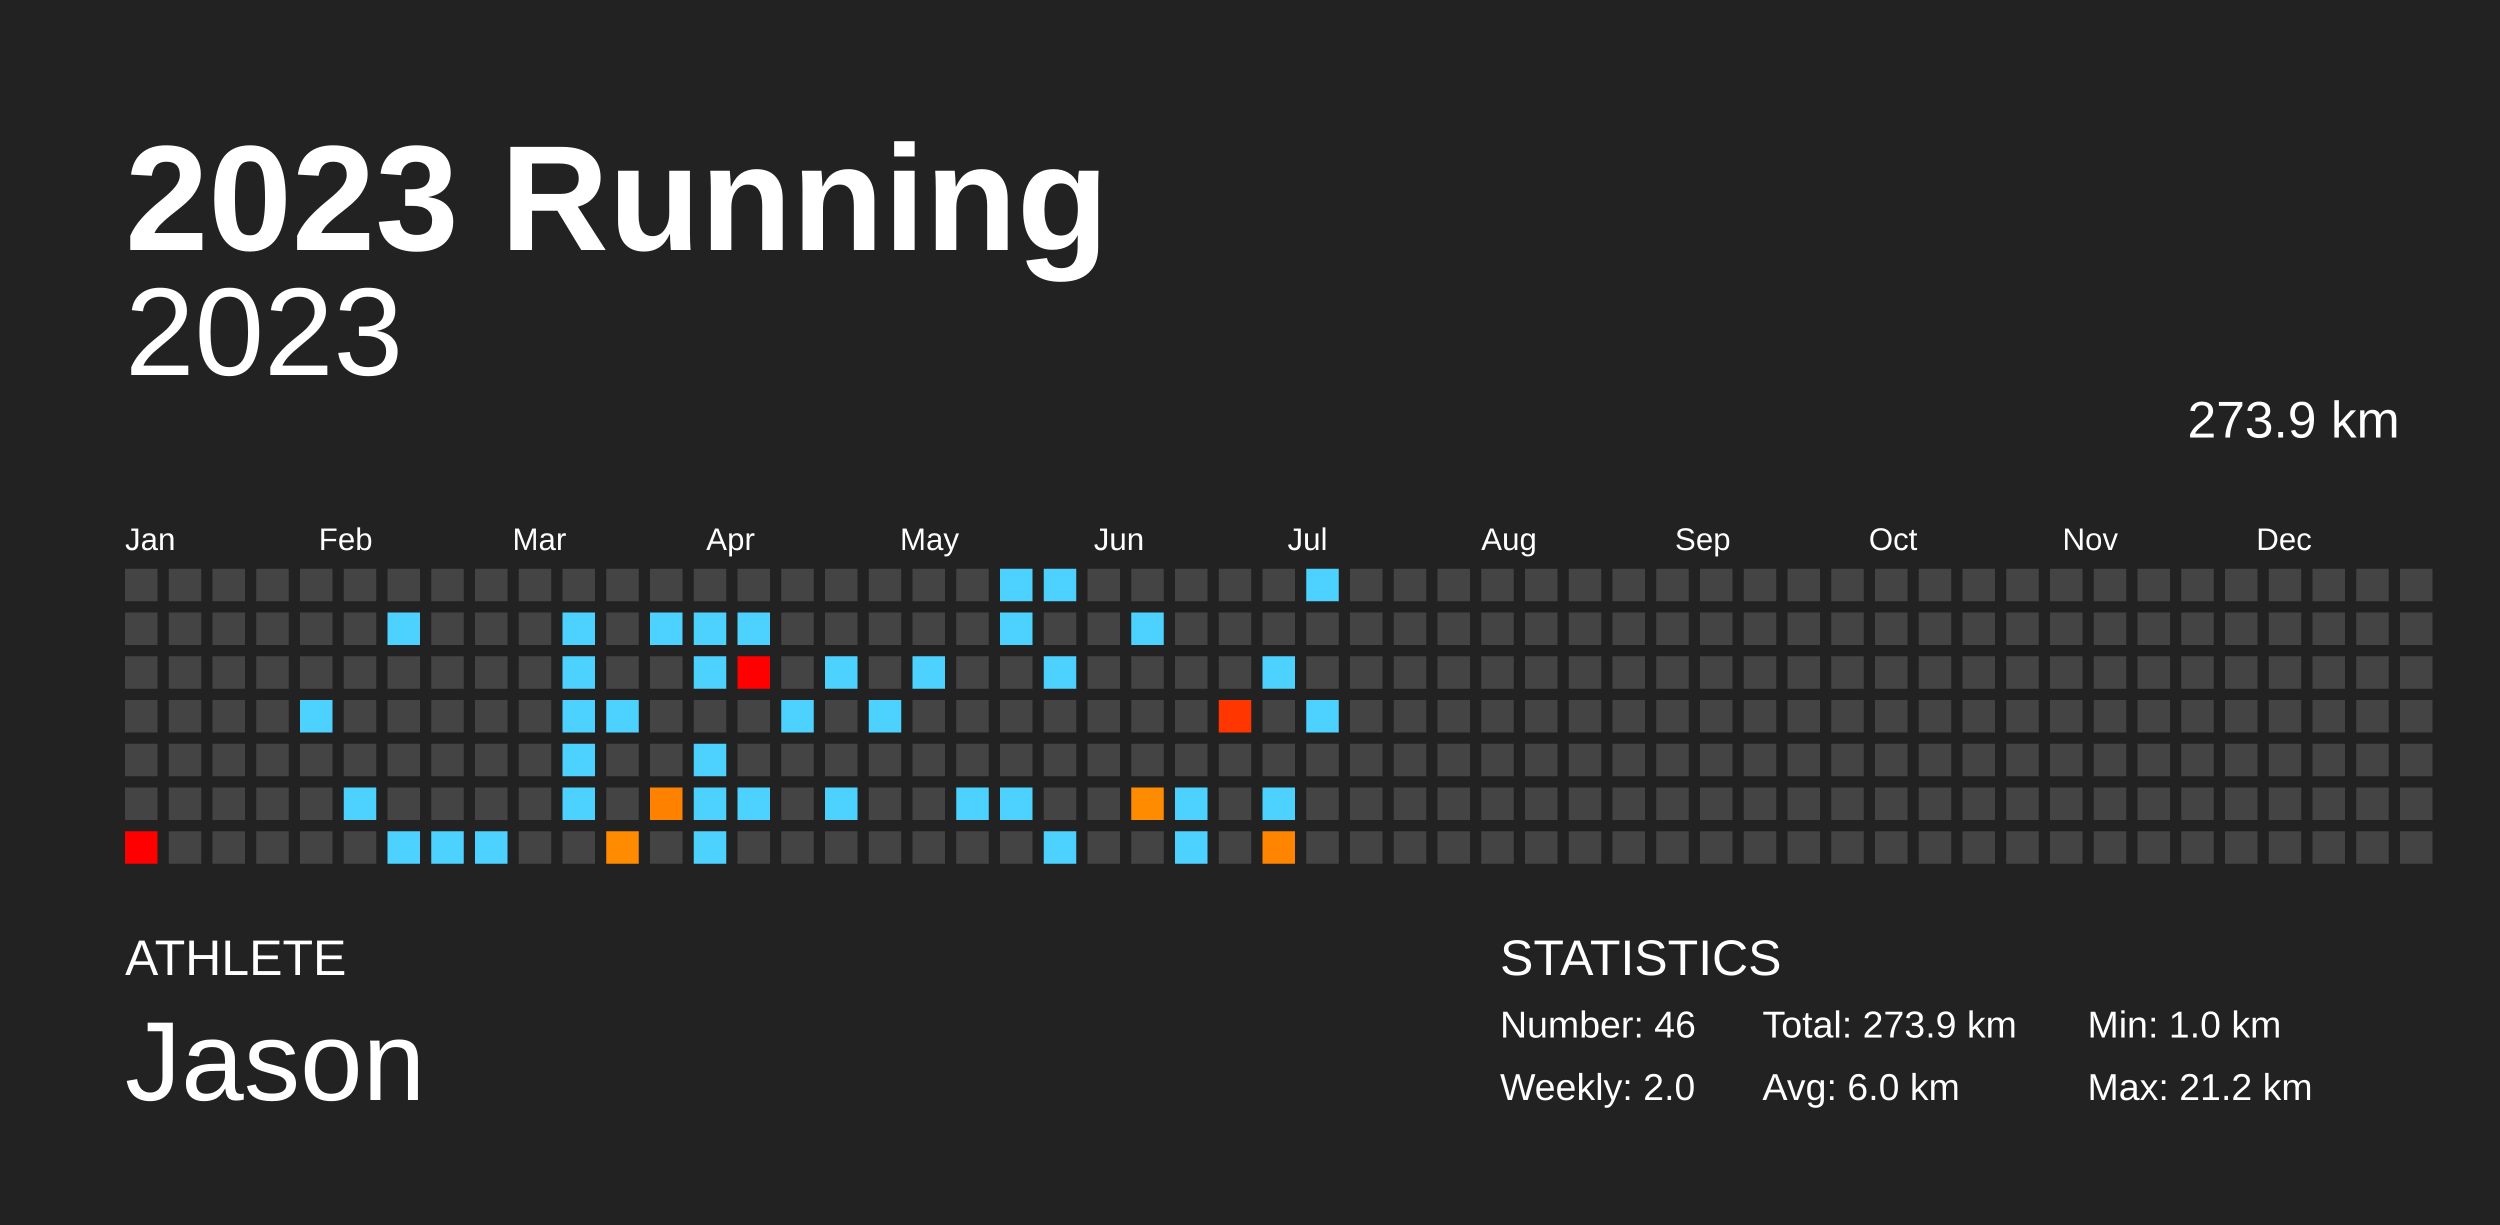
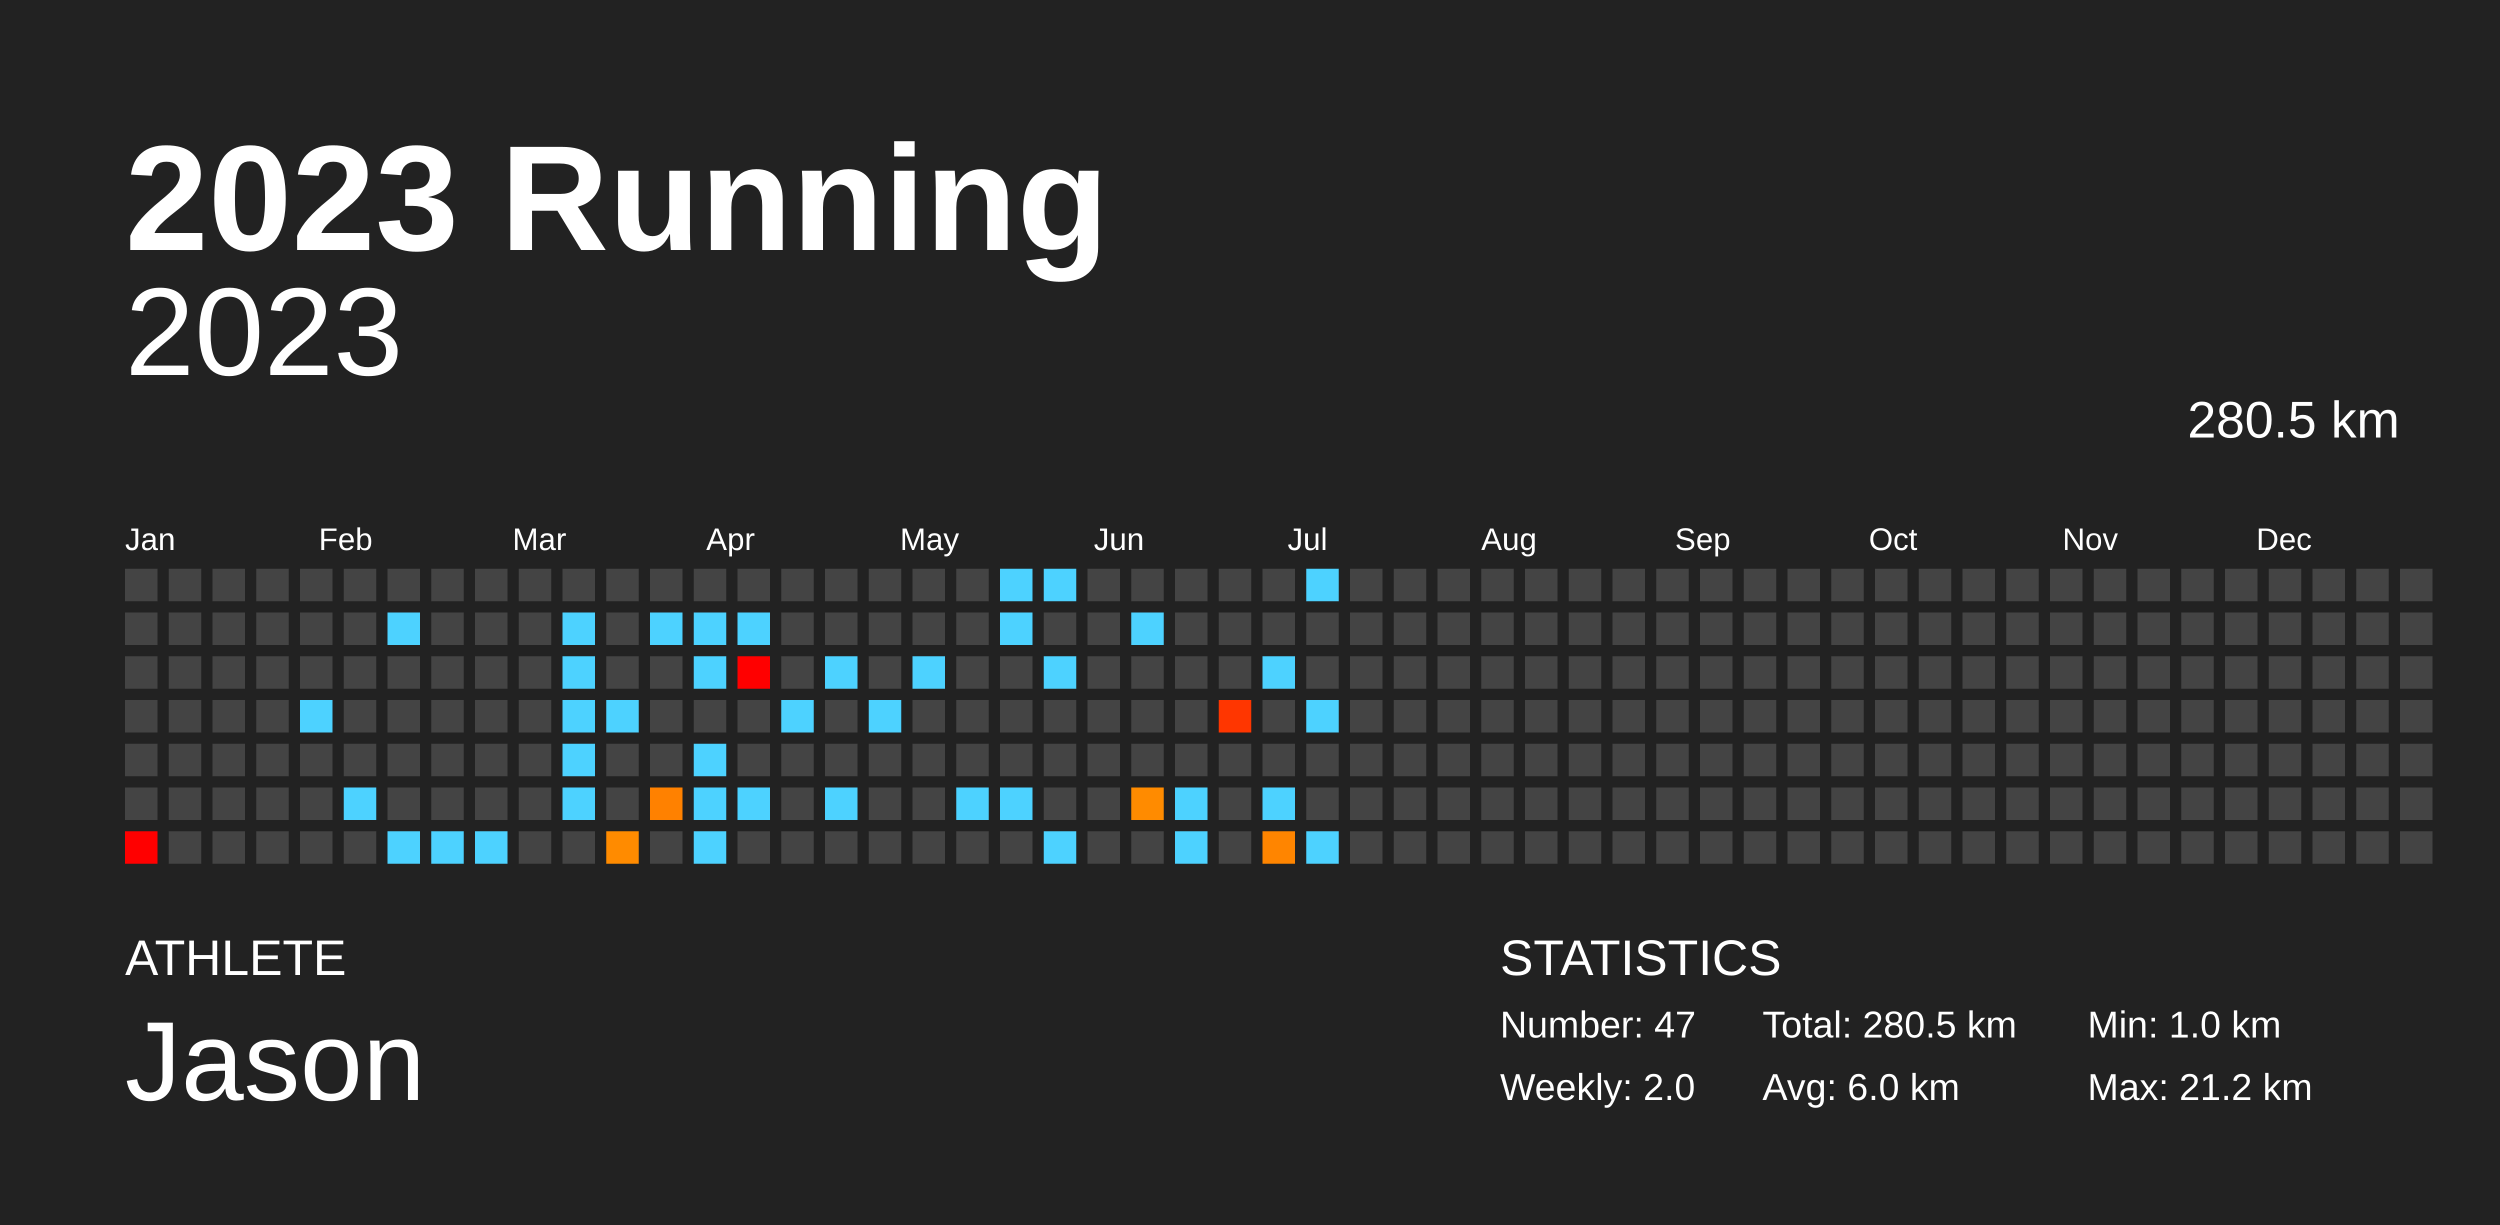
<svg xmlns="http://www.w3.org/2000/svg" baseProfile="full" height="98mm" version="1.1" viewBox="0,0,200,98" width="200mm">
  <defs />
  <rect fill="#222222" height="98" width="200" x="0" y="0" />
  <text fill="#FFFFFF" style="font-size:12px; font-family:Arial; font-weight:bold;" x="10" y="20">2023 Running</text>
  <text fill="#FFFFFF" style="font-size:4px; font-family:Arial" x="10" y="78">ATHLETE</text>
  <text fill="#FFFFFF" style="font-size:9px; font-family:Arial" x="10" y="88">Jason</text>
  <text fill="#FFFFFF" style="font-size:4px; font-family:Arial" x="120" y="78">STATISTICS</text>
-   <text fill="#FFFFFF" style="font-size:3px; font-family:Arial" x="120" y="83">Number: 46</text>
+   <text fill="#FFFFFF" style="font-size:3px; font-family:Arial" x="120" y="83">Number: 47</text>
  <text fill="#FFFFFF" style="font-size:3px; font-family:Arial" x="120" y="88">Weekly: 2.0</text>
-   <text fill="#FFFFFF" style="font-size:3px; font-family:Arial" x="141" y="83">Total: 273.9 km</text>
+   <text fill="#FFFFFF" style="font-size:3px; font-family:Arial" x="141" y="83">Total: 280.5 km</text>
  <text fill="#FFFFFF" style="font-size:3px; font-family:Arial" x="141" y="88">Avg: 6.0 km</text>
  <text fill="#FFFFFF" style="font-size:3px; font-family:Arial" x="167" y="83">Min: 1.0 km</text>
  <text fill="#FFFFFF" style="font-size:3px; font-family:Arial" x="167" y="88">Max: 21.2 km</text>
  <text alignment-baseline="hanging" fill="#FFFFFF" style="font-size:10.0px; font-family:Arial;" x="10" y="30">2023</text>
-   <text alignment-baseline="hanging" fill="#FFFFFF" style="font-size:4.125px; font-family:Arial;" x="175" y="35">273.9 km</text>
+   <text alignment-baseline="hanging" fill="#FFFFFF" style="font-size:4.125px; font-family:Arial;" x="175" y="35">280.5 km</text>
  <text fill="#FFFFFF" style="font-size:2.5px; font-family:Arial" x="10.0" y="44">Jan</text>
  <text fill="#FFFFFF" style="font-size:2.5px; font-family:Arial" x="25.5" y="44">Feb</text>
  <text fill="#FFFFFF" style="font-size:2.5px; font-family:Arial" x="41.0" y="44">Mar</text>
  <text fill="#FFFFFF" style="font-size:2.5px; font-family:Arial" x="56.5" y="44">Apr</text>
  <text fill="#FFFFFF" style="font-size:2.5px; font-family:Arial" x="72.0" y="44">May</text>
  <text fill="#FFFFFF" style="font-size:2.5px; font-family:Arial" x="87.5" y="44">Jun</text>
  <text fill="#FFFFFF" style="font-size:2.5px; font-family:Arial" x="103.0" y="44">Jul</text>
  <text fill="#FFFFFF" style="font-size:2.5px; font-family:Arial" x="118.5" y="44">Aug</text>
  <text fill="#FFFFFF" style="font-size:2.5px; font-family:Arial" x="134.0" y="44">Sep</text>
  <text fill="#FFFFFF" style="font-size:2.5px; font-family:Arial" x="149.5" y="44">Oct</text>
  <text fill="#FFFFFF" style="font-size:2.5px; font-family:Arial" x="165.0" y="44">Nov</text>
  <text fill="#FFFFFF" style="font-size:2.5px; font-family:Arial" x="180.5" y="44">Dec</text>
  <rect fill="#444444" height="2.6" width="2.6" x="10.0" y="45.5" />
  <rect fill="#444444" height="2.6" width="2.6" x="10.0" y="49.0" />
  <rect fill="#444444" height="2.6" width="2.6" x="10.0" y="52.5" />
  <rect fill="#444444" height="2.6" width="2.6" x="10.0" y="56.0" />
  <rect fill="#444444" height="2.6" width="2.6" x="10.0" y="59.5" />
  <rect fill="#444444" height="2.6" width="2.6" x="10.0" y="63.0" />
  <rect fill="red" height="2.6" width="2.6" x="10.0" y="66.5" />
  <rect fill="#444444" height="2.6" width="2.6" x="13.5" y="45.5" />
  <rect fill="#444444" height="2.6" width="2.6" x="13.5" y="49.0" />
  <rect fill="#444444" height="2.6" width="2.6" x="13.5" y="52.5" />
  <rect fill="#444444" height="2.6" width="2.6" x="13.5" y="56.0" />
  <rect fill="#444444" height="2.6" width="2.6" x="13.5" y="59.5" />
  <rect fill="#444444" height="2.6" width="2.6" x="13.5" y="63.0" />
  <rect fill="#444444" height="2.6" width="2.6" x="13.5" y="66.5" />
  <rect fill="#444444" height="2.6" width="2.6" x="17.0" y="45.5" />
  <rect fill="#444444" height="2.6" width="2.6" x="17.0" y="49.0" />
  <rect fill="#444444" height="2.6" width="2.6" x="17.0" y="52.5" />
  <rect fill="#444444" height="2.6" width="2.6" x="17.0" y="56.0" />
  <rect fill="#444444" height="2.6" width="2.6" x="17.0" y="59.5" />
  <rect fill="#444444" height="2.6" width="2.6" x="17.0" y="63.0" />
  <rect fill="#444444" height="2.6" width="2.6" x="17.0" y="66.5" />
  <rect fill="#444444" height="2.6" width="2.6" x="20.5" y="45.5" />
  <rect fill="#444444" height="2.6" width="2.6" x="20.5" y="49.0" />
  <rect fill="#444444" height="2.6" width="2.6" x="20.5" y="52.5" />
  <rect fill="#444444" height="2.6" width="2.6" x="20.5" y="56.0" />
  <rect fill="#444444" height="2.6" width="2.6" x="20.5" y="59.5" />
  <rect fill="#444444" height="2.6" width="2.6" x="20.5" y="63.0" />
  <rect fill="#444444" height="2.6" width="2.6" x="20.5" y="66.5" />
  <rect fill="#444444" height="2.6" width="2.6" x="24.0" y="45.5" />
  <rect fill="#444444" height="2.6" width="2.6" x="24.0" y="49.0" />
  <rect fill="#444444" height="2.6" width="2.6" x="24.0" y="52.5" />
  <rect fill="#4dd2ff" height="2.6" width="2.6" x="24.0" y="56.0" />
  <rect fill="#444444" height="2.6" width="2.6" x="24.0" y="59.5" />
  <rect fill="#444444" height="2.6" width="2.6" x="24.0" y="63.0" />
  <rect fill="#444444" height="2.6" width="2.6" x="24.0" y="66.5" />
  <rect fill="#444444" height="2.6" width="2.6" x="27.5" y="45.5" />
  <rect fill="#444444" height="2.6" width="2.6" x="27.5" y="49.0" />
  <rect fill="#444444" height="2.6" width="2.6" x="27.5" y="52.5" />
  <rect fill="#444444" height="2.6" width="2.6" x="27.5" y="56.0" />
  <rect fill="#444444" height="2.6" width="2.6" x="27.5" y="59.5" />
  <rect fill="#4dd2ff" height="2.6" width="2.6" x="27.5" y="63.0" />
  <rect fill="#444444" height="2.6" width="2.6" x="27.5" y="66.5" />
  <rect fill="#444444" height="2.6" width="2.6" x="31.0" y="45.5" />
  <rect fill="#4dd2ff" height="2.6" width="2.6" x="31.0" y="49.0" />
  <rect fill="#444444" height="2.6" width="2.6" x="31.0" y="52.5" />
  <rect fill="#444444" height="2.6" width="2.6" x="31.0" y="56.0" />
  <rect fill="#444444" height="2.6" width="2.6" x="31.0" y="59.5" />
  <rect fill="#444444" height="2.6" width="2.6" x="31.0" y="63.0" />
  <rect fill="#4dd2ff" height="2.6" width="2.6" x="31.0" y="66.5" />
  <rect fill="#444444" height="2.6" width="2.6" x="34.5" y="45.5" />
  <rect fill="#444444" height="2.6" width="2.6" x="34.5" y="49.0" />
  <rect fill="#444444" height="2.6" width="2.6" x="34.5" y="52.5" />
  <rect fill="#444444" height="2.6" width="2.6" x="34.5" y="56.0" />
  <rect fill="#444444" height="2.6" width="2.6" x="34.5" y="59.5" />
  <rect fill="#444444" height="2.6" width="2.6" x="34.5" y="63.0" />
  <rect fill="#4dd2ff" height="2.6" width="2.6" x="34.5" y="66.5" />
  <rect fill="#444444" height="2.6" width="2.6" x="38.0" y="45.5" />
  <rect fill="#444444" height="2.6" width="2.6" x="38.0" y="49.0" />
  <rect fill="#444444" height="2.6" width="2.6" x="38.0" y="52.5" />
  <rect fill="#444444" height="2.6" width="2.6" x="38.0" y="56.0" />
  <rect fill="#444444" height="2.6" width="2.6" x="38.0" y="59.5" />
  <rect fill="#444444" height="2.6" width="2.6" x="38.0" y="63.0" />
  <rect fill="#4dd2ff" height="2.6" width="2.6" x="38.0" y="66.5" />
  <rect fill="#444444" height="2.6" width="2.6" x="41.5" y="45.5" />
  <rect fill="#444444" height="2.6" width="2.6" x="41.5" y="49.0" />
  <rect fill="#444444" height="2.6" width="2.6" x="41.5" y="52.5" />
  <rect fill="#444444" height="2.6" width="2.6" x="41.5" y="56.0" />
  <rect fill="#444444" height="2.6" width="2.6" x="41.5" y="59.5" />
  <rect fill="#444444" height="2.6" width="2.6" x="41.5" y="63.0" />
  <rect fill="#444444" height="2.6" width="2.6" x="41.5" y="66.5" />
  <rect fill="#444444" height="2.6" width="2.6" x="45.0" y="45.5" />
  <rect fill="#4dd2ff" height="2.6" width="2.6" x="45.0" y="49.0" />
  <rect fill="#4dd2ff" height="2.6" width="2.6" x="45.0" y="52.5" />
  <rect fill="#4dd2ff" height="2.6" width="2.6" x="45.0" y="56.0" />
  <rect fill="#4dd2ff" height="2.6" width="2.6" x="45.0" y="59.5" />
  <rect fill="#4dd2ff" height="2.6" width="2.6" x="45.0" y="63.0" />
  <rect fill="#444444" height="2.6" width="2.6" x="45.0" y="66.5" />
  <rect fill="#444444" height="2.6" width="2.6" x="48.5" y="45.5" />
  <rect fill="#444444" height="2.6" width="2.6" x="48.5" y="49.0" />
  <rect fill="#444444" height="2.6" width="2.6" x="48.5" y="52.5" />
  <rect fill="#4dd2ff" height="2.6" width="2.6" x="48.5" y="56.0" />
  <rect fill="#444444" height="2.6" width="2.6" x="48.5" y="59.5" />
  <rect fill="#444444" height="2.6" width="2.6" x="48.5" y="63.0" />
  <rect fill="#ff8b00" height="2.6" width="2.6" x="48.5" y="66.5" />
  <rect fill="#444444" height="2.6" width="2.6" x="52.0" y="45.5" />
  <rect fill="#4dd2ff" height="2.6" width="2.6" x="52.0" y="49.0" />
  <rect fill="#444444" height="2.6" width="2.6" x="52.0" y="52.5" />
  <rect fill="#444444" height="2.6" width="2.6" x="52.0" y="56.0" />
  <rect fill="#444444" height="2.6" width="2.6" x="52.0" y="59.5" />
  <rect fill="#ff8100" height="2.6" width="2.6" x="52.0" y="63.0" />
  <rect fill="#444444" height="2.6" width="2.6" x="52.0" y="66.5" />
  <rect fill="#444444" height="2.6" width="2.6" x="55.5" y="45.5" />
  <rect fill="#4dd2ff" height="2.6" width="2.6" x="55.5" y="49.0" />
  <rect fill="#4dd2ff" height="2.6" width="2.6" x="55.5" y="52.5" />
  <rect fill="#444444" height="2.6" width="2.6" x="55.5" y="56.0" />
  <rect fill="#4dd2ff" height="2.6" width="2.6" x="55.5" y="59.5" />
  <rect fill="#4dd2ff" height="2.6" width="2.6" x="55.5" y="63.0" />
  <rect fill="#4dd2ff" height="2.6" width="2.6" x="55.5" y="66.5" />
  <rect fill="#444444" height="2.6" width="2.6" x="59.0" y="45.5" />
  <rect fill="#4dd2ff" height="2.6" width="2.6" x="59.0" y="49.0" />
  <rect fill="red" height="2.6" width="2.6" x="59.0" y="52.5" />
  <rect fill="#444444" height="2.6" width="2.6" x="59.0" y="56.0" />
  <rect fill="#444444" height="2.6" width="2.6" x="59.0" y="59.5" />
  <rect fill="#4dd2ff" height="2.6" width="2.6" x="59.0" y="63.0" />
  <rect fill="#444444" height="2.6" width="2.6" x="59.0" y="66.5" />
  <rect fill="#444444" height="2.6" width="2.6" x="62.5" y="45.5" />
  <rect fill="#444444" height="2.6" width="2.6" x="62.5" y="49.0" />
  <rect fill="#444444" height="2.6" width="2.6" x="62.5" y="52.5" />
  <rect fill="#4dd2ff" height="2.6" width="2.6" x="62.5" y="56.0" />
  <rect fill="#444444" height="2.6" width="2.6" x="62.5" y="59.5" />
  <rect fill="#444444" height="2.6" width="2.6" x="62.5" y="63.0" />
  <rect fill="#444444" height="2.6" width="2.6" x="62.5" y="66.5" />
  <rect fill="#444444" height="2.6" width="2.6" x="66.0" y="45.5" />
  <rect fill="#444444" height="2.6" width="2.6" x="66.0" y="49.0" />
  <rect fill="#4dd2ff" height="2.6" width="2.6" x="66.0" y="52.5" />
  <rect fill="#444444" height="2.6" width="2.6" x="66.0" y="56.0" />
  <rect fill="#444444" height="2.6" width="2.6" x="66.0" y="59.5" />
  <rect fill="#4dd2ff" height="2.6" width="2.6" x="66.0" y="63.0" />
  <rect fill="#444444" height="2.6" width="2.6" x="66.0" y="66.5" />
  <rect fill="#444444" height="2.6" width="2.6" x="69.5" y="45.5" />
  <rect fill="#444444" height="2.6" width="2.6" x="69.5" y="49.0" />
  <rect fill="#444444" height="2.6" width="2.6" x="69.5" y="52.5" />
  <rect fill="#4dd2ff" height="2.6" width="2.6" x="69.5" y="56.0" />
  <rect fill="#444444" height="2.6" width="2.6" x="69.5" y="59.5" />
  <rect fill="#444444" height="2.6" width="2.6" x="69.5" y="63.0" />
  <rect fill="#444444" height="2.6" width="2.6" x="69.5" y="66.5" />
  <rect fill="#444444" height="2.6" width="2.6" x="73.0" y="45.5" />
  <rect fill="#444444" height="2.6" width="2.6" x="73.0" y="49.0" />
  <rect fill="#4dd2ff" height="2.6" width="2.6" x="73.0" y="52.5" />
  <rect fill="#444444" height="2.6" width="2.6" x="73.0" y="56.0" />
  <rect fill="#444444" height="2.6" width="2.6" x="73.0" y="59.5" />
  <rect fill="#444444" height="2.6" width="2.6" x="73.0" y="63.0" />
  <rect fill="#444444" height="2.6" width="2.6" x="73.0" y="66.5" />
  <rect fill="#444444" height="2.6" width="2.6" x="76.5" y="45.5" />
  <rect fill="#444444" height="2.6" width="2.6" x="76.5" y="49.0" />
  <rect fill="#444444" height="2.6" width="2.6" x="76.5" y="52.5" />
  <rect fill="#444444" height="2.6" width="2.6" x="76.5" y="56.0" />
  <rect fill="#444444" height="2.6" width="2.6" x="76.5" y="59.5" />
  <rect fill="#4dd2ff" height="2.6" width="2.6" x="76.5" y="63.0" />
  <rect fill="#444444" height="2.6" width="2.6" x="76.5" y="66.5" />
  <rect fill="#4dd2ff" height="2.6" width="2.6" x="80.0" y="45.5" />
  <rect fill="#4dd2ff" height="2.6" width="2.6" x="80.0" y="49.0" />
  <rect fill="#444444" height="2.6" width="2.6" x="80.0" y="52.5" />
  <rect fill="#444444" height="2.6" width="2.6" x="80.0" y="56.0" />
  <rect fill="#444444" height="2.6" width="2.6" x="80.0" y="59.5" />
  <rect fill="#4dd2ff" height="2.6" width="2.6" x="80.0" y="63.0" />
  <rect fill="#444444" height="2.6" width="2.6" x="80.0" y="66.5" />
  <rect fill="#4dd2ff" height="2.6" width="2.6" x="83.5" y="45.5" />
  <rect fill="#444444" height="2.6" width="2.6" x="83.5" y="49.0" />
  <rect fill="#4dd2ff" height="2.6" width="2.6" x="83.5" y="52.5" />
  <rect fill="#444444" height="2.6" width="2.6" x="83.5" y="56.0" />
  <rect fill="#444444" height="2.6" width="2.6" x="83.5" y="59.5" />
  <rect fill="#444444" height="2.6" width="2.6" x="83.5" y="63.0" />
  <rect fill="#4dd2ff" height="2.6" width="2.6" x="83.5" y="66.5" />
  <rect fill="#444444" height="2.6" width="2.6" x="87.0" y="45.5" />
  <rect fill="#444444" height="2.6" width="2.6" x="87.0" y="49.0" />
  <rect fill="#444444" height="2.6" width="2.6" x="87.0" y="52.5" />
  <rect fill="#444444" height="2.6" width="2.6" x="87.0" y="56.0" />
  <rect fill="#444444" height="2.6" width="2.6" x="87.0" y="59.5" />
  <rect fill="#444444" height="2.6" width="2.6" x="87.0" y="63.0" />
  <rect fill="#444444" height="2.6" width="2.6" x="87.0" y="66.5" />
  <rect fill="#444444" height="2.6" width="2.6" x="90.5" y="45.5" />
  <rect fill="#4dd2ff" height="2.6" width="2.6" x="90.5" y="49.0" />
  <rect fill="#444444" height="2.6" width="2.6" x="90.5" y="52.5" />
  <rect fill="#444444" height="2.6" width="2.6" x="90.5" y="56.0" />
  <rect fill="#444444" height="2.6" width="2.6" x="90.5" y="59.5" />
  <rect fill="#ff8b00" height="2.6" width="2.6" x="90.5" y="63.0" />
  <rect fill="#444444" height="2.6" width="2.6" x="90.5" y="66.5" />
  <rect fill="#444444" height="2.6" width="2.6" x="94.0" y="45.5" />
  <rect fill="#444444" height="2.6" width="2.6" x="94.0" y="49.0" />
  <rect fill="#444444" height="2.6" width="2.6" x="94.0" y="52.5" />
  <rect fill="#444444" height="2.6" width="2.6" x="94.0" y="56.0" />
  <rect fill="#444444" height="2.6" width="2.6" x="94.0" y="59.5" />
  <rect fill="#4dd2ff" height="2.6" width="2.6" x="94.0" y="63.0" />
  <rect fill="#4dd2ff" height="2.6" width="2.6" x="94.0" y="66.5" />
  <rect fill="#444444" height="2.6" width="2.6" x="97.5" y="45.5" />
  <rect fill="#444444" height="2.6" width="2.6" x="97.5" y="49.0" />
  <rect fill="#444444" height="2.6" width="2.6" x="97.5" y="52.5" />
  <rect fill="#ff3600" height="2.6" width="2.6" x="97.5" y="56.0" />
  <rect fill="#444444" height="2.6" width="2.6" x="97.5" y="59.5" />
  <rect fill="#444444" height="2.6" width="2.6" x="97.5" y="63.0" />
  <rect fill="#444444" height="2.6" width="2.6" x="97.5" y="66.5" />
  <rect fill="#444444" height="2.6" width="2.6" x="101.0" y="45.5" />
  <rect fill="#444444" height="2.6" width="2.6" x="101.0" y="49.0" />
  <rect fill="#4dd2ff" height="2.6" width="2.6" x="101.0" y="52.5" />
  <rect fill="#444444" height="2.6" width="2.6" x="101.0" y="56.0" />
  <rect fill="#444444" height="2.6" width="2.6" x="101.0" y="59.5" />
  <rect fill="#4dd2ff" height="2.6" width="2.6" x="101.0" y="63.0" />
  <rect fill="#ff8500" height="2.6" width="2.6" x="101.0" y="66.5" />
  <rect fill="#4dd2ff" height="2.6" width="2.6" x="104.5" y="45.5" />
  <rect fill="#444444" height="2.6" width="2.6" x="104.5" y="49.0" />
  <rect fill="#444444" height="2.6" width="2.6" x="104.5" y="52.5" />
  <rect fill="#4dd2ff" height="2.6" width="2.6" x="104.5" y="56.0" />
  <rect fill="#444444" height="2.6" width="2.6" x="104.5" y="59.5" />
  <rect fill="#444444" height="2.6" width="2.6" x="104.5" y="63.0" />
-   <rect fill="#444444" height="2.6" width="2.6" x="104.5" y="66.5" />
+   <rect fill="#4dd2ff" height="2.6" width="2.6" x="104.5" y="66.5" />
  <rect fill="#444444" height="2.6" width="2.6" x="108.0" y="45.5" />
  <rect fill="#444444" height="2.6" width="2.6" x="108.0" y="49.0" />
  <rect fill="#444444" height="2.6" width="2.6" x="108.0" y="52.5" />
  <rect fill="#444444" height="2.6" width="2.6" x="108.0" y="56.0" />
  <rect fill="#444444" height="2.6" width="2.6" x="108.0" y="59.5" />
  <rect fill="#444444" height="2.6" width="2.6" x="108.0" y="63.0" />
  <rect fill="#444444" height="2.6" width="2.6" x="108.0" y="66.5" />
  <rect fill="#444444" height="2.6" width="2.6" x="111.5" y="45.5" />
  <rect fill="#444444" height="2.6" width="2.6" x="111.5" y="49.0" />
  <rect fill="#444444" height="2.6" width="2.6" x="111.5" y="52.5" />
  <rect fill="#444444" height="2.6" width="2.6" x="111.5" y="56.0" />
  <rect fill="#444444" height="2.6" width="2.6" x="111.5" y="59.5" />
  <rect fill="#444444" height="2.6" width="2.6" x="111.5" y="63.0" />
  <rect fill="#444444" height="2.6" width="2.6" x="111.5" y="66.5" />
  <rect fill="#444444" height="2.6" width="2.6" x="115.0" y="45.5" />
  <rect fill="#444444" height="2.6" width="2.6" x="115.0" y="49.0" />
  <rect fill="#444444" height="2.6" width="2.6" x="115.0" y="52.5" />
  <rect fill="#444444" height="2.6" width="2.6" x="115.0" y="56.0" />
  <rect fill="#444444" height="2.6" width="2.6" x="115.0" y="59.5" />
  <rect fill="#444444" height="2.6" width="2.6" x="115.0" y="63.0" />
  <rect fill="#444444" height="2.6" width="2.6" x="115.0" y="66.5" />
  <rect fill="#444444" height="2.6" width="2.6" x="118.5" y="45.5" />
  <rect fill="#444444" height="2.6" width="2.6" x="118.5" y="49.0" />
  <rect fill="#444444" height="2.6" width="2.6" x="118.5" y="52.5" />
  <rect fill="#444444" height="2.6" width="2.6" x="118.5" y="56.0" />
  <rect fill="#444444" height="2.6" width="2.6" x="118.5" y="59.5" />
  <rect fill="#444444" height="2.6" width="2.6" x="118.5" y="63.0" />
  <rect fill="#444444" height="2.6" width="2.6" x="118.5" y="66.5" />
  <rect fill="#444444" height="2.6" width="2.6" x="122.0" y="45.5" />
  <rect fill="#444444" height="2.6" width="2.6" x="122.0" y="49.0" />
  <rect fill="#444444" height="2.6" width="2.6" x="122.0" y="52.5" />
  <rect fill="#444444" height="2.6" width="2.6" x="122.0" y="56.0" />
  <rect fill="#444444" height="2.6" width="2.6" x="122.0" y="59.5" />
  <rect fill="#444444" height="2.6" width="2.6" x="122.0" y="63.0" />
  <rect fill="#444444" height="2.6" width="2.6" x="122.0" y="66.5" />
  <rect fill="#444444" height="2.6" width="2.6" x="125.5" y="45.5" />
  <rect fill="#444444" height="2.6" width="2.6" x="125.5" y="49.0" />
  <rect fill="#444444" height="2.6" width="2.6" x="125.5" y="52.5" />
  <rect fill="#444444" height="2.6" width="2.6" x="125.5" y="56.0" />
  <rect fill="#444444" height="2.6" width="2.6" x="125.5" y="59.5" />
  <rect fill="#444444" height="2.6" width="2.6" x="125.5" y="63.0" />
  <rect fill="#444444" height="2.6" width="2.6" x="125.5" y="66.5" />
  <rect fill="#444444" height="2.6" width="2.6" x="129.0" y="45.5" />
  <rect fill="#444444" height="2.6" width="2.6" x="129.0" y="49.0" />
  <rect fill="#444444" height="2.6" width="2.6" x="129.0" y="52.5" />
  <rect fill="#444444" height="2.6" width="2.6" x="129.0" y="56.0" />
  <rect fill="#444444" height="2.6" width="2.6" x="129.0" y="59.5" />
  <rect fill="#444444" height="2.6" width="2.6" x="129.0" y="63.0" />
  <rect fill="#444444" height="2.6" width="2.6" x="129.0" y="66.5" />
  <rect fill="#444444" height="2.6" width="2.6" x="132.5" y="45.5" />
  <rect fill="#444444" height="2.6" width="2.6" x="132.5" y="49.0" />
  <rect fill="#444444" height="2.6" width="2.6" x="132.5" y="52.5" />
  <rect fill="#444444" height="2.6" width="2.6" x="132.5" y="56.0" />
  <rect fill="#444444" height="2.6" width="2.6" x="132.5" y="59.5" />
  <rect fill="#444444" height="2.6" width="2.6" x="132.5" y="63.0" />
  <rect fill="#444444" height="2.6" width="2.6" x="132.5" y="66.5" />
  <rect fill="#444444" height="2.6" width="2.6" x="136.0" y="45.5" />
  <rect fill="#444444" height="2.6" width="2.6" x="136.0" y="49.0" />
  <rect fill="#444444" height="2.6" width="2.6" x="136.0" y="52.5" />
  <rect fill="#444444" height="2.6" width="2.6" x="136.0" y="56.0" />
  <rect fill="#444444" height="2.6" width="2.6" x="136.0" y="59.5" />
  <rect fill="#444444" height="2.6" width="2.6" x="136.0" y="63.0" />
  <rect fill="#444444" height="2.6" width="2.6" x="136.0" y="66.5" />
  <rect fill="#444444" height="2.6" width="2.6" x="139.5" y="45.5" />
  <rect fill="#444444" height="2.6" width="2.6" x="139.5" y="49.0" />
  <rect fill="#444444" height="2.6" width="2.6" x="139.5" y="52.5" />
  <rect fill="#444444" height="2.6" width="2.6" x="139.5" y="56.0" />
  <rect fill="#444444" height="2.6" width="2.6" x="139.5" y="59.5" />
  <rect fill="#444444" height="2.6" width="2.6" x="139.5" y="63.0" />
  <rect fill="#444444" height="2.6" width="2.6" x="139.5" y="66.5" />
  <rect fill="#444444" height="2.6" width="2.6" x="143.0" y="45.5" />
  <rect fill="#444444" height="2.6" width="2.6" x="143.0" y="49.0" />
  <rect fill="#444444" height="2.6" width="2.6" x="143.0" y="52.5" />
  <rect fill="#444444" height="2.6" width="2.6" x="143.0" y="56.0" />
  <rect fill="#444444" height="2.6" width="2.6" x="143.0" y="59.5" />
  <rect fill="#444444" height="2.6" width="2.6" x="143.0" y="63.0" />
  <rect fill="#444444" height="2.6" width="2.6" x="143.0" y="66.5" />
  <rect fill="#444444" height="2.6" width="2.6" x="146.5" y="45.5" />
  <rect fill="#444444" height="2.6" width="2.6" x="146.5" y="49.0" />
  <rect fill="#444444" height="2.6" width="2.6" x="146.5" y="52.5" />
  <rect fill="#444444" height="2.6" width="2.6" x="146.5" y="56.0" />
  <rect fill="#444444" height="2.6" width="2.6" x="146.5" y="59.5" />
  <rect fill="#444444" height="2.6" width="2.6" x="146.5" y="63.0" />
  <rect fill="#444444" height="2.6" width="2.6" x="146.5" y="66.5" />
  <rect fill="#444444" height="2.6" width="2.6" x="150.0" y="45.5" />
  <rect fill="#444444" height="2.6" width="2.6" x="150.0" y="49.0" />
  <rect fill="#444444" height="2.6" width="2.6" x="150.0" y="52.5" />
  <rect fill="#444444" height="2.6" width="2.6" x="150.0" y="56.0" />
  <rect fill="#444444" height="2.6" width="2.6" x="150.0" y="59.5" />
  <rect fill="#444444" height="2.6" width="2.6" x="150.0" y="63.0" />
  <rect fill="#444444" height="2.6" width="2.6" x="150.0" y="66.5" />
  <rect fill="#444444" height="2.6" width="2.6" x="153.5" y="45.5" />
  <rect fill="#444444" height="2.6" width="2.6" x="153.5" y="49.0" />
  <rect fill="#444444" height="2.6" width="2.6" x="153.5" y="52.5" />
  <rect fill="#444444" height="2.6" width="2.6" x="153.5" y="56.0" />
  <rect fill="#444444" height="2.6" width="2.6" x="153.5" y="59.5" />
  <rect fill="#444444" height="2.6" width="2.6" x="153.5" y="63.0" />
  <rect fill="#444444" height="2.6" width="2.6" x="153.5" y="66.5" />
  <rect fill="#444444" height="2.6" width="2.6" x="157.0" y="45.5" />
  <rect fill="#444444" height="2.6" width="2.6" x="157.0" y="49.0" />
  <rect fill="#444444" height="2.6" width="2.6" x="157.0" y="52.5" />
  <rect fill="#444444" height="2.6" width="2.6" x="157.0" y="56.0" />
  <rect fill="#444444" height="2.6" width="2.6" x="157.0" y="59.5" />
  <rect fill="#444444" height="2.6" width="2.6" x="157.0" y="63.0" />
  <rect fill="#444444" height="2.6" width="2.6" x="157.0" y="66.5" />
  <rect fill="#444444" height="2.6" width="2.6" x="160.5" y="45.5" />
  <rect fill="#444444" height="2.6" width="2.6" x="160.5" y="49.0" />
  <rect fill="#444444" height="2.6" width="2.6" x="160.5" y="52.5" />
  <rect fill="#444444" height="2.6" width="2.6" x="160.5" y="56.0" />
  <rect fill="#444444" height="2.6" width="2.6" x="160.5" y="59.5" />
  <rect fill="#444444" height="2.6" width="2.6" x="160.5" y="63.0" />
  <rect fill="#444444" height="2.6" width="2.6" x="160.5" y="66.5" />
  <rect fill="#444444" height="2.6" width="2.6" x="164.0" y="45.5" />
  <rect fill="#444444" height="2.6" width="2.6" x="164.0" y="49.0" />
  <rect fill="#444444" height="2.6" width="2.6" x="164.0" y="52.5" />
  <rect fill="#444444" height="2.6" width="2.6" x="164.0" y="56.0" />
  <rect fill="#444444" height="2.6" width="2.6" x="164.0" y="59.5" />
  <rect fill="#444444" height="2.6" width="2.6" x="164.0" y="63.0" />
  <rect fill="#444444" height="2.6" width="2.6" x="164.0" y="66.5" />
  <rect fill="#444444" height="2.6" width="2.6" x="167.5" y="45.5" />
  <rect fill="#444444" height="2.6" width="2.6" x="167.5" y="49.0" />
  <rect fill="#444444" height="2.6" width="2.6" x="167.5" y="52.5" />
  <rect fill="#444444" height="2.6" width="2.6" x="167.5" y="56.0" />
  <rect fill="#444444" height="2.6" width="2.6" x="167.5" y="59.5" />
  <rect fill="#444444" height="2.6" width="2.6" x="167.5" y="63.0" />
  <rect fill="#444444" height="2.6" width="2.6" x="167.5" y="66.5" />
  <rect fill="#444444" height="2.6" width="2.6" x="171.0" y="45.5" />
  <rect fill="#444444" height="2.6" width="2.6" x="171.0" y="49.0" />
  <rect fill="#444444" height="2.6" width="2.6" x="171.0" y="52.5" />
  <rect fill="#444444" height="2.6" width="2.6" x="171.0" y="56.0" />
  <rect fill="#444444" height="2.6" width="2.6" x="171.0" y="59.5" />
  <rect fill="#444444" height="2.6" width="2.6" x="171.0" y="63.0" />
  <rect fill="#444444" height="2.6" width="2.6" x="171.0" y="66.5" />
  <rect fill="#444444" height="2.6" width="2.6" x="174.5" y="45.5" />
  <rect fill="#444444" height="2.6" width="2.6" x="174.5" y="49.0" />
  <rect fill="#444444" height="2.6" width="2.6" x="174.5" y="52.5" />
  <rect fill="#444444" height="2.6" width="2.6" x="174.5" y="56.0" />
  <rect fill="#444444" height="2.6" width="2.6" x="174.5" y="59.5" />
  <rect fill="#444444" height="2.6" width="2.6" x="174.5" y="63.0" />
  <rect fill="#444444" height="2.6" width="2.6" x="174.5" y="66.5" />
  <rect fill="#444444" height="2.6" width="2.6" x="178.0" y="45.5" />
  <rect fill="#444444" height="2.6" width="2.6" x="178.0" y="49.0" />
  <rect fill="#444444" height="2.6" width="2.6" x="178.0" y="52.5" />
  <rect fill="#444444" height="2.6" width="2.6" x="178.0" y="56.0" />
  <rect fill="#444444" height="2.6" width="2.6" x="178.0" y="59.5" />
  <rect fill="#444444" height="2.6" width="2.6" x="178.0" y="63.0" />
  <rect fill="#444444" height="2.6" width="2.6" x="178.0" y="66.5" />
  <rect fill="#444444" height="2.6" width="2.6" x="181.5" y="45.5" />
  <rect fill="#444444" height="2.6" width="2.6" x="181.5" y="49.0" />
  <rect fill="#444444" height="2.6" width="2.6" x="181.5" y="52.5" />
  <rect fill="#444444" height="2.6" width="2.6" x="181.5" y="56.0" />
  <rect fill="#444444" height="2.6" width="2.6" x="181.5" y="59.5" />
  <rect fill="#444444" height="2.6" width="2.6" x="181.5" y="63.0" />
  <rect fill="#444444" height="2.6" width="2.6" x="181.5" y="66.5" />
  <rect fill="#444444" height="2.6" width="2.6" x="185.0" y="45.5" />
  <rect fill="#444444" height="2.6" width="2.6" x="185.0" y="49.0" />
  <rect fill="#444444" height="2.6" width="2.6" x="185.0" y="52.5" />
  <rect fill="#444444" height="2.6" width="2.6" x="185.0" y="56.0" />
  <rect fill="#444444" height="2.6" width="2.6" x="185.0" y="59.5" />
  <rect fill="#444444" height="2.6" width="2.6" x="185.0" y="63.0" />
  <rect fill="#444444" height="2.6" width="2.6" x="185.0" y="66.5" />
  <rect fill="#444444" height="2.6" width="2.6" x="188.5" y="45.5" />
  <rect fill="#444444" height="2.6" width="2.6" x="188.5" y="49.0" />
  <rect fill="#444444" height="2.6" width="2.6" x="188.5" y="52.5" />
  <rect fill="#444444" height="2.6" width="2.6" x="188.5" y="56.0" />
  <rect fill="#444444" height="2.6" width="2.6" x="188.5" y="59.5" />
  <rect fill="#444444" height="2.6" width="2.6" x="188.5" y="63.0" />
  <rect fill="#444444" height="2.6" width="2.6" x="188.5" y="66.5" />
  <rect fill="#444444" height="2.6" width="2.6" x="192.0" y="45.5" />
  <rect fill="#444444" height="2.6" width="2.6" x="192.0" y="49.0" />
  <rect fill="#444444" height="2.6" width="2.6" x="192.0" y="52.5" />
  <rect fill="#444444" height="2.6" width="2.6" x="192.0" y="56.0" />
  <rect fill="#444444" height="2.6" width="2.6" x="192.0" y="59.5" />
  <rect fill="#444444" height="2.6" width="2.6" x="192.0" y="63.0" />
  <rect fill="#444444" height="2.6" width="2.6" x="192.0" y="66.5" />
</svg>
